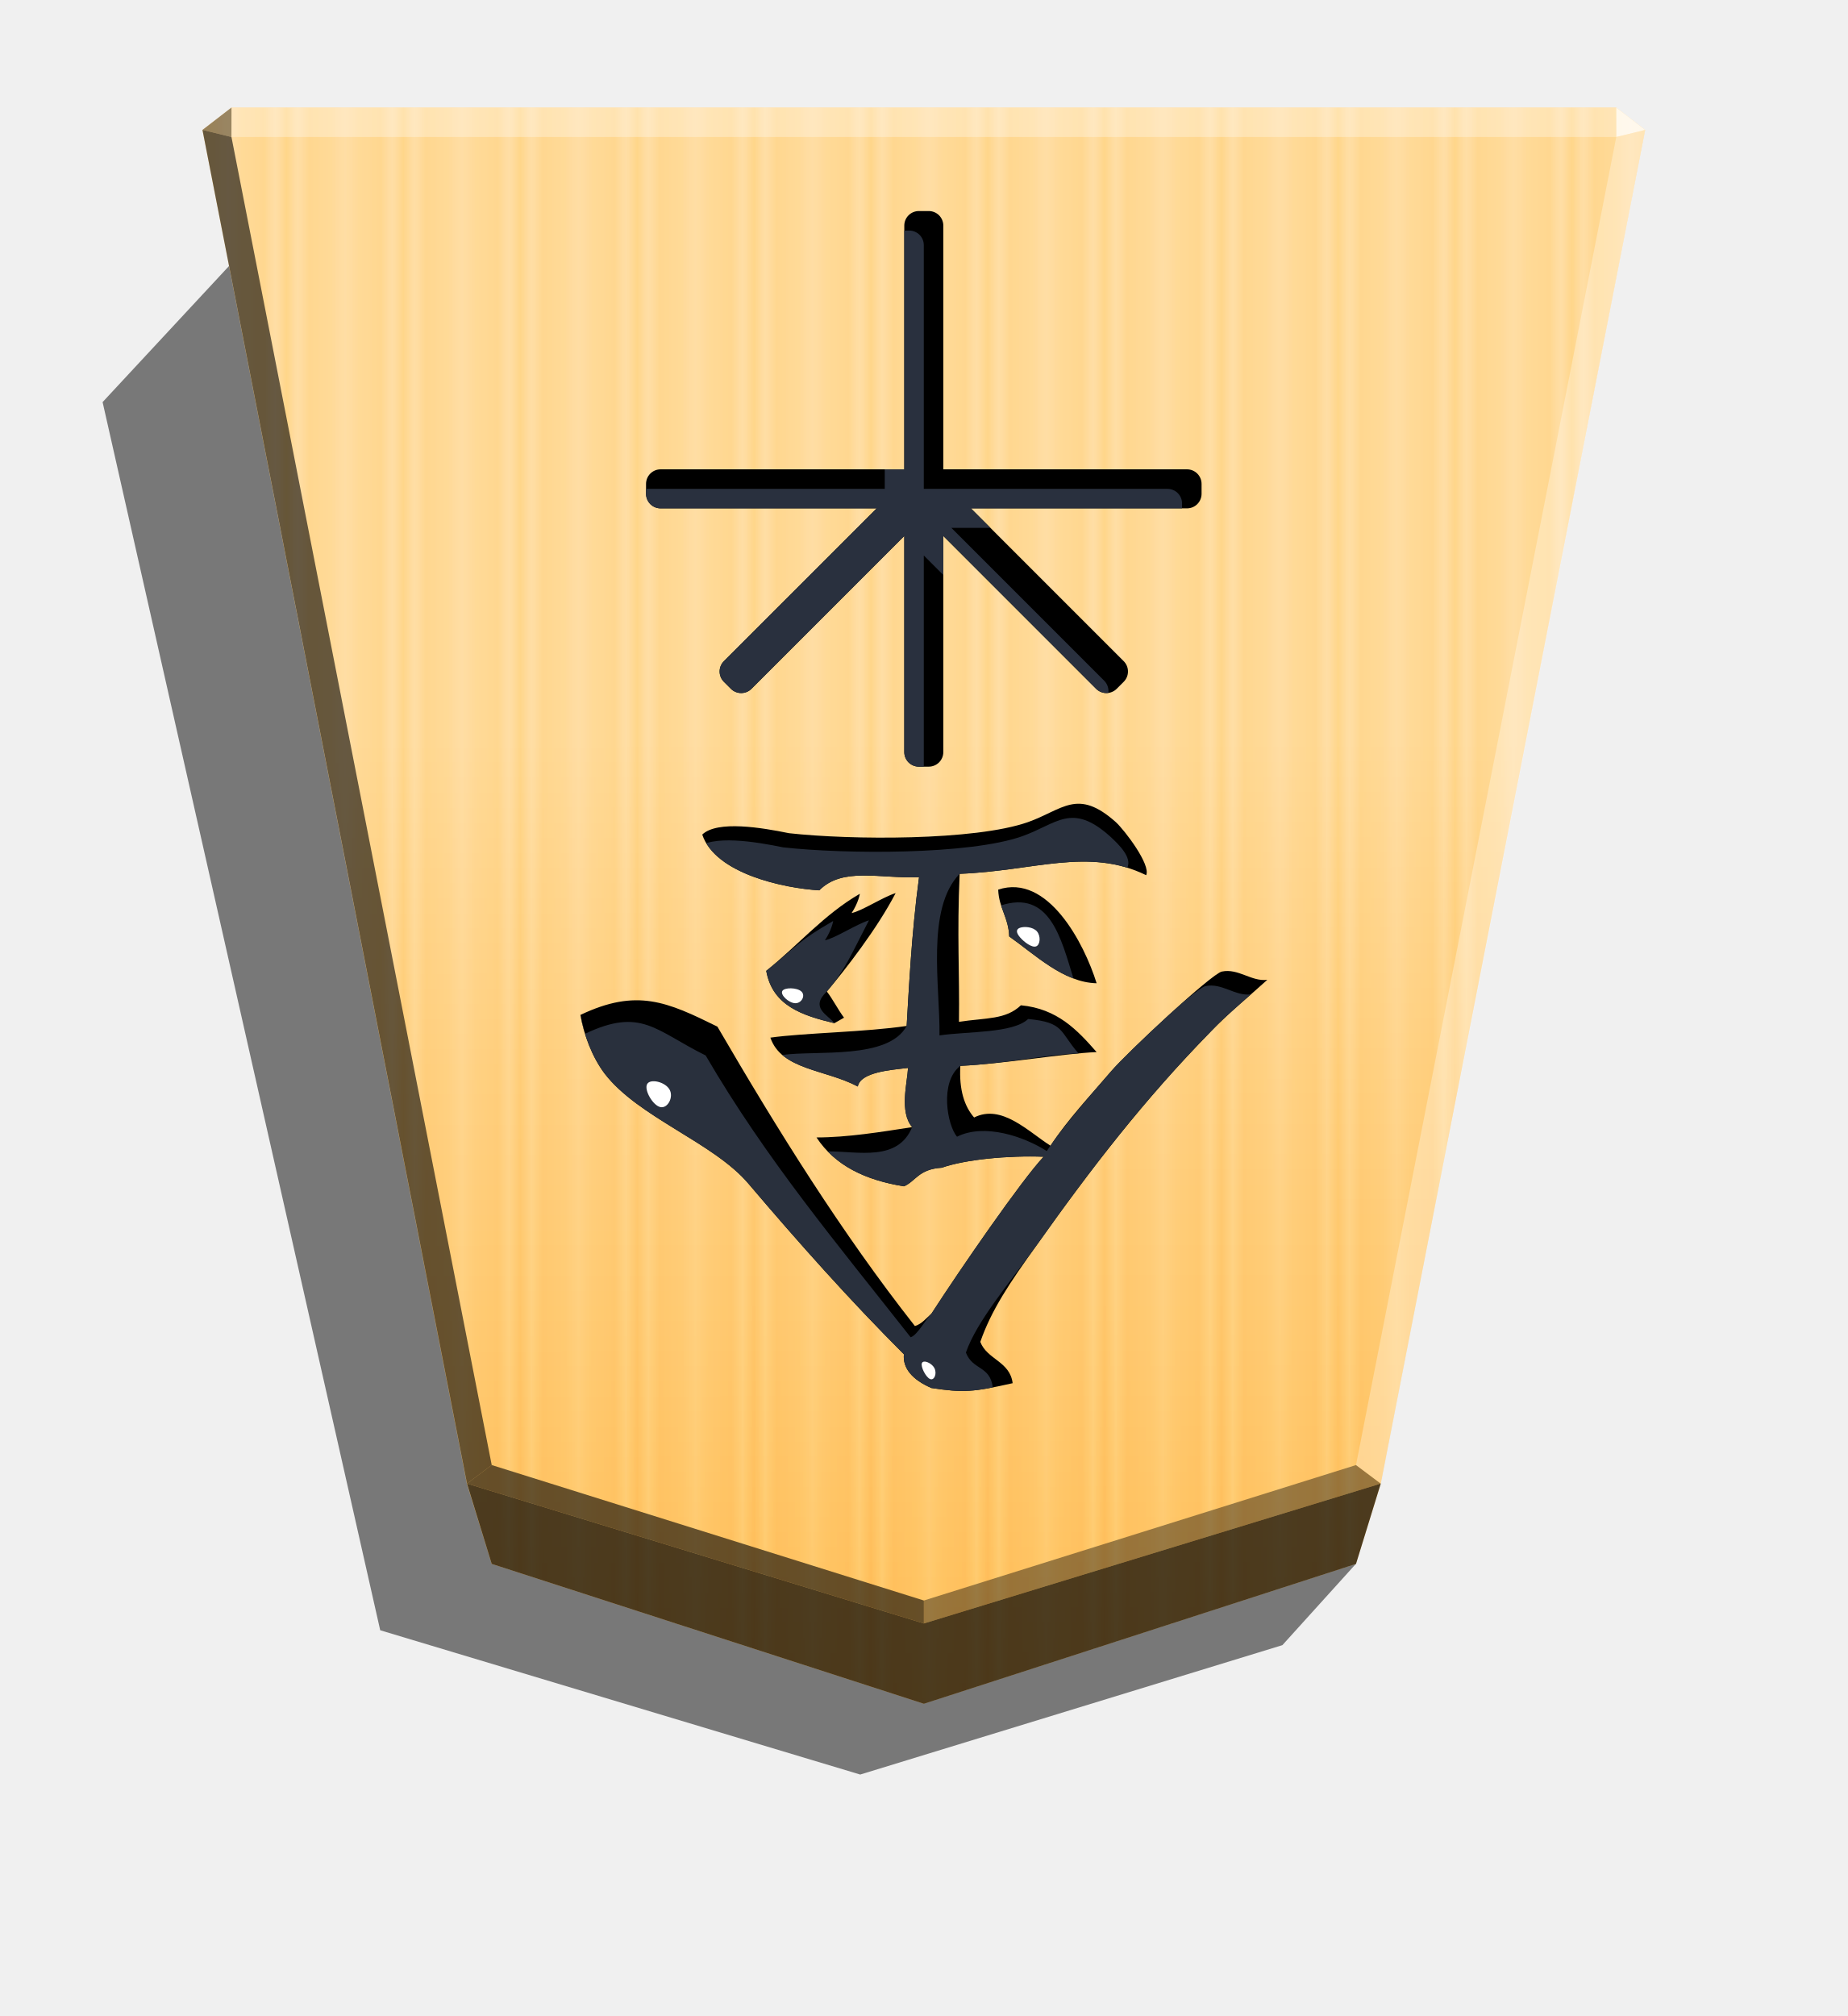
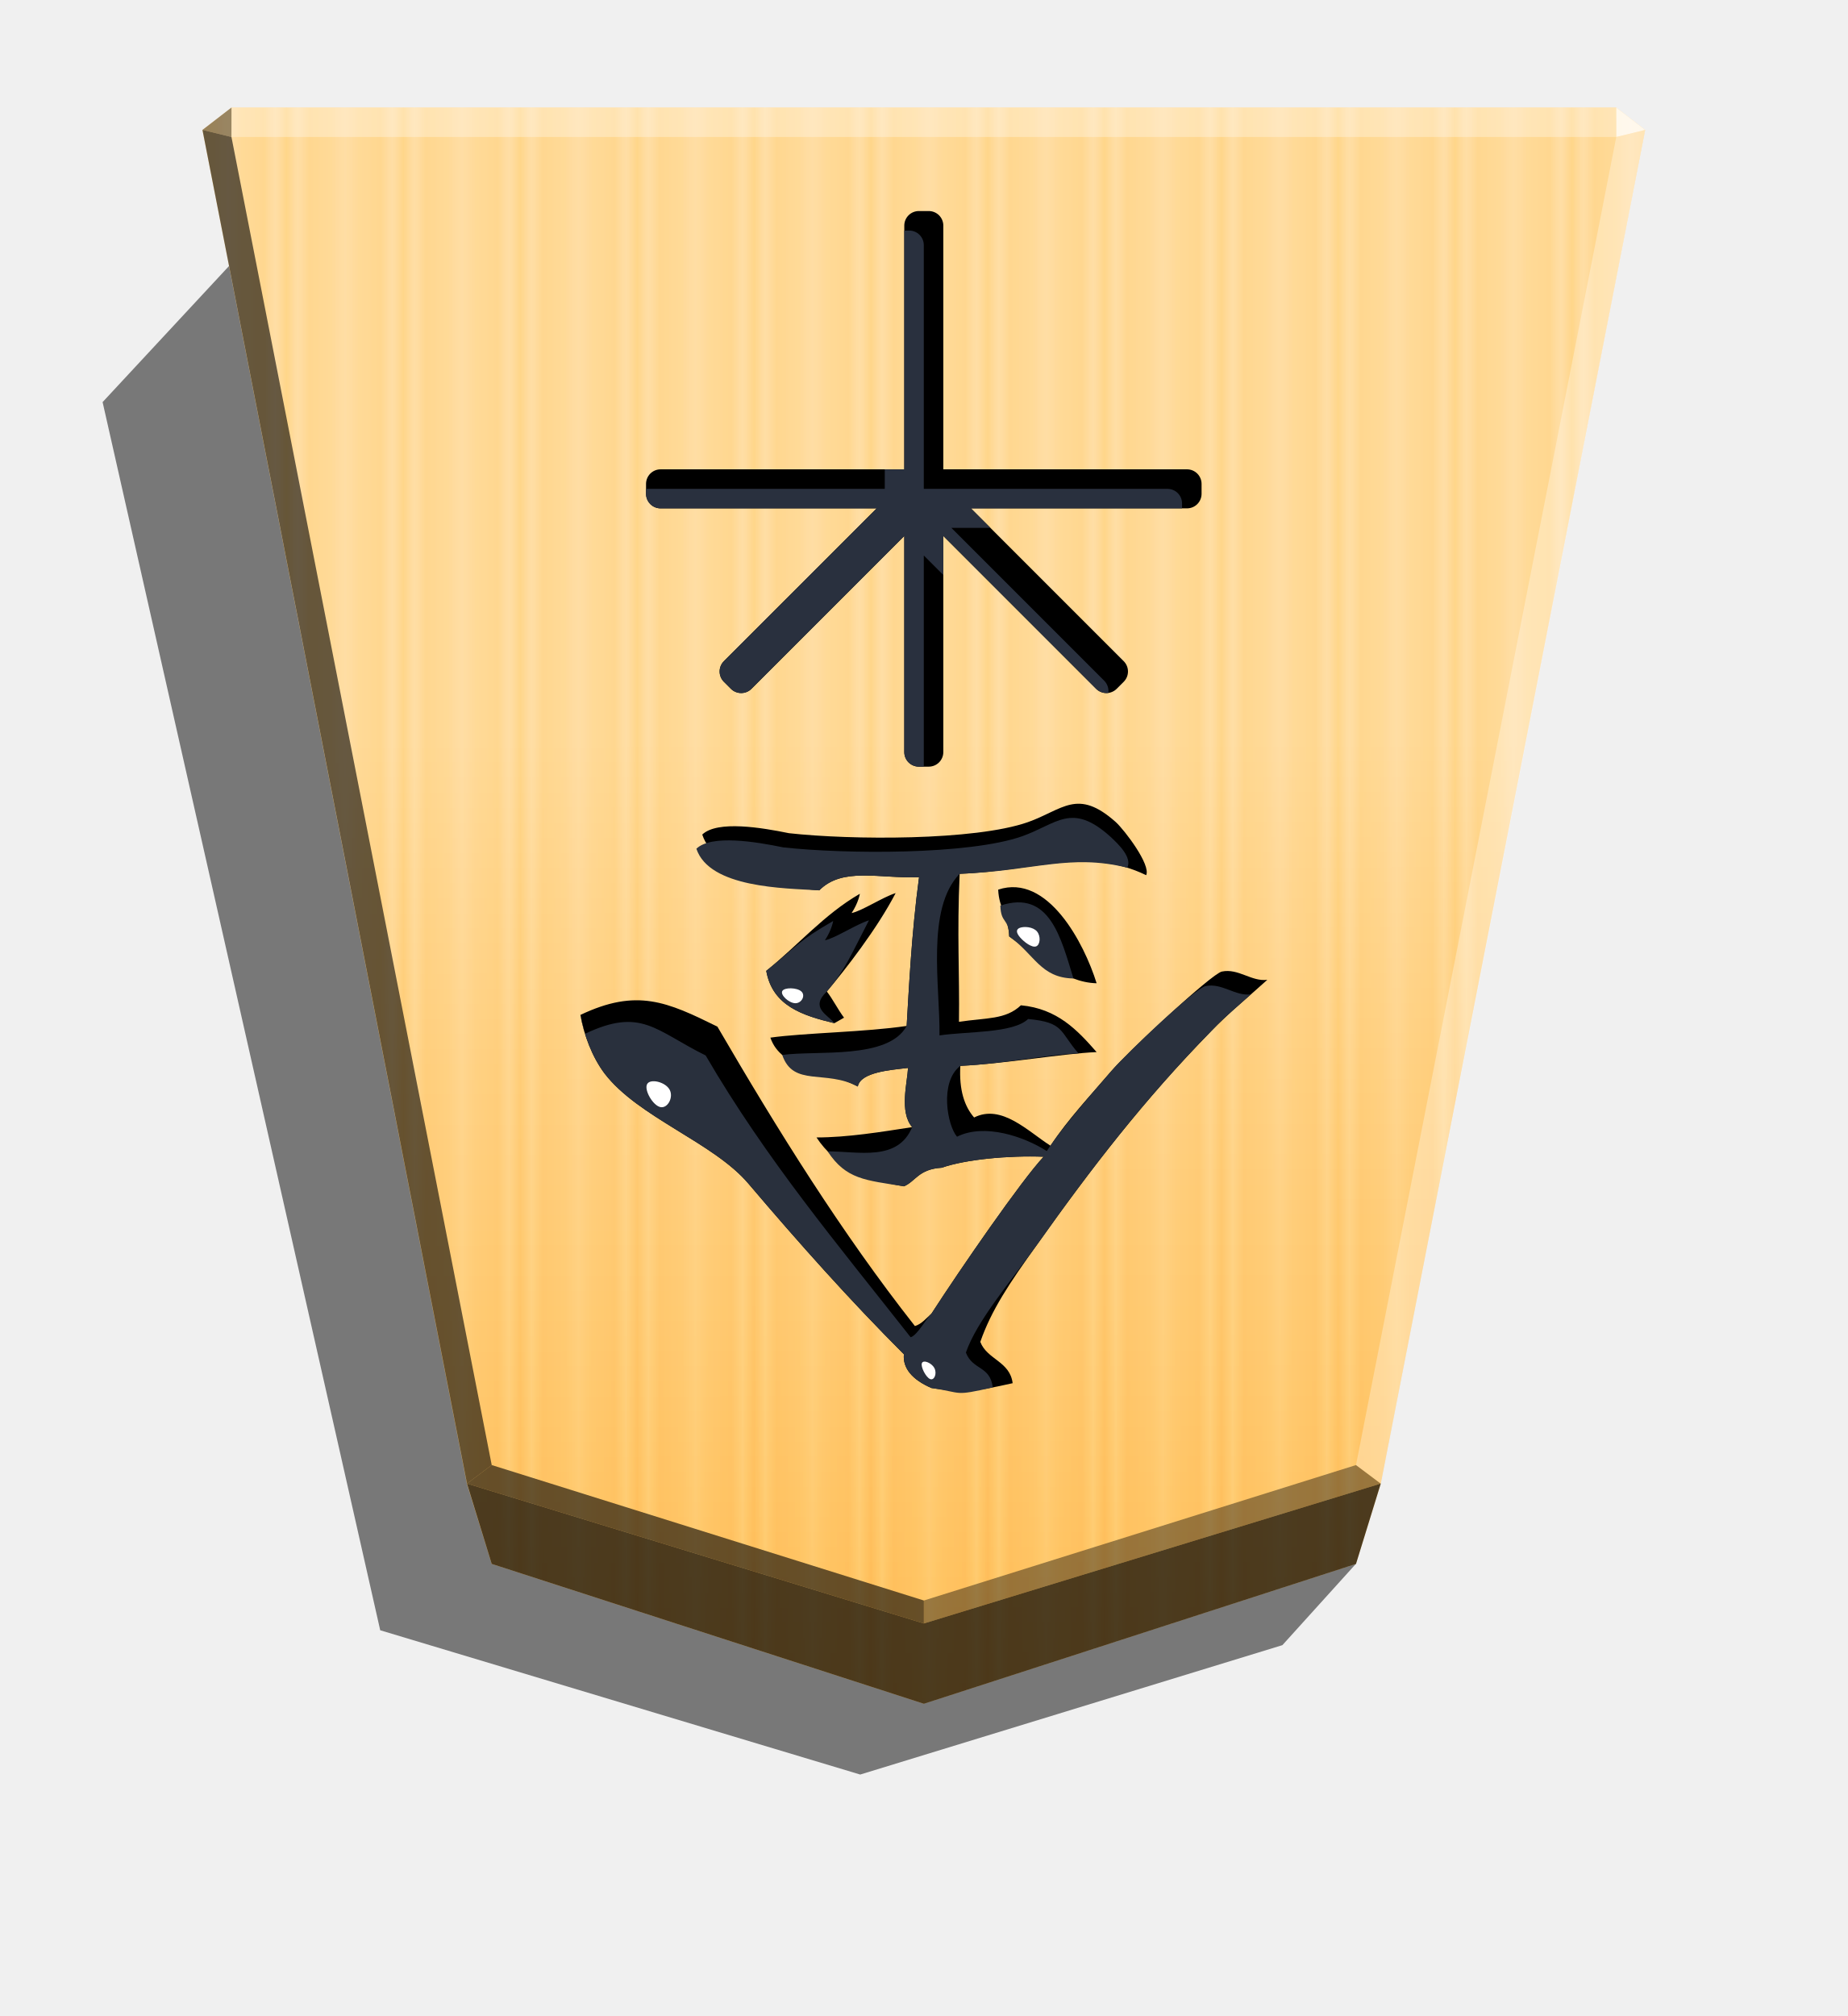
<svg xmlns="http://www.w3.org/2000/svg" width="498.898" height="544.252" viewBox="0 0 1320 1440">
  <defs>
    <linearGradient id="1KI_svg__a" x1="-1430.769" x2="-1409.955" y1="-77.47" y2="-77.47" gradientUnits="userSpaceOnUse" spreadMethod="reflect">
      <stop offset="0" stop-color="#ffd285" />
      <stop offset=".232" stop-color="#ffcd79" />
      <stop offset=".616" stop-color="#ffca73" />
      <stop offset=".808" stop-color="#ffd386" />
      <stop offset="1" stop-color="#ffc86e" />
    </linearGradient>
    <linearGradient id="1KI_svg__b" x1="-905.02" x2="-904.556" y1="-384.47" y2="184.159" gradientUnits="userSpaceOnUse">
      <stop offset="0" />
      <stop offset=".603" stop-color="#fff" />
    </linearGradient>
    <clipPath id="1KI_svg__c">
      <path stroke-width="1.534" d="M1808.815-1033.572a7.223 7.223 0 0 1-7.239-7.239v-120.827h-120.827a7.223 7.223 0 0 1-7.239-7.239v-4.879a7.223 7.223 0 0 1 7.239-7.239h107.142l-75.763-75.759a7.22 7.22 0 0 1 0-10.237l3.451-3.451a7.223 7.223 0 0 1 10.238 0l75.759 75.763v-107.143a7.223 7.223 0 0 1 7.239-7.239h4.878a7.223 7.223 0 0 1 7.239 7.239v107.143l75.759-75.763a7.223 7.223 0 0 1 10.238 0l3.451 3.451a7.22 7.22 0 0 1 0 10.237l-75.759 75.759h107.139a7.224 7.224 0 0 1 7.239 7.239v4.879a7.224 7.224 0 0 1-7.239 7.239h-120.827v120.827a7.223 7.223 0 0 1-7.239 7.239zm2.436-137.74h.01z" />
-     </clipPath>
-     <clipPath id="1KI_svg__d">
-       <path stroke-width="24.395" d="M414.651 724.944c2.458 14.259 8.359 29.993 17.209 41.793 24.092 31.468 77.686 49.168 102.762 78.669 35.893 42.285 72.277 83.094 111.12 121.937-.984 9.834 5.9 18.192 19.667 24.092 23.109 3.442 29.501 2.95 58.018-3.442-1.967-15.734-18.192-16.717-23.109-29.501 7.867-22.617 20.651-41.793 40.81-69.819 38.351-54.085 76.21-103.253 124.395-152.421 11.801-12.292 28.518-26.059 39.826-36.384-11.309 1.475-20.65-8.359-32.451-5.9-7.375 1.475-67.852 58.018-79.161 71.294-14.75 17.209-30.976 34.418-43.268 53.102-16.226-10.325-34.91-29.993-54.577-20.159-6.883-7.867-10.817-19.667-9.834-36.876 31.959-1.475 73.261-8.85 97.353-9.834-13.767-15.734-28.026-30.976-54.085-33.434-10.817 10.325-24.584 8.85-44.252 11.8.492-34.909-1.475-61.952.492-105.712 53.102-1.967 91.945-19.176 133.246.983 3.441-7.375-15.242-31.959-21.634-37.86-27.534-24.584-37.86-8.85-62.936 0-37.859 13.275-126.362 12.784-170.613 7.867-19.176-3.933-51.135-9.342-61.952.983 9.342 28.026 58.51 38.351 83.586 39.826 16.717-16.717 42.284-8.359 71.294-9.342-5.408 39.826-7.375 81.619-8.85 106.203-29.501 4.425-72.769 4.917-97.353 8.359 7.867 23.109 39.335 22.617 62.444 34.909 1.967-10.325 23.601-11.8 35.893-13.275-.492 10.325-6.392 31.468 2.95 42.285-22.126 3.442-46.218 7.375-68.344 7.375 13.275 20.159 34.909 30.484 62.443 34.909 8.359-3.442 10.325-12.292 27.043-13.275 16.717-5.9 47.693-8.85 72.769-7.867-15.734 16.717-59.494 80.144-80.144 112.103-3.442 2.95-6.883 7.375-11.8 8.85-52.61-66.869-97.845-139.638-141.113-213.882-35.893-17.701-57.527-27.534-97.845-8.359zm132.754-31.468c4.426 25.076 26.06 31.959 48.677 37.368l6.884-3.933c-4.426-5.9-8.359-13.767-12.292-18.684 13.275-15.734 35.893-44.743 49.168-70.311-9.342 2.95-24.092 12.784-31.468 14.259 4.917-7.375 5.9-13.767 5.9-13.767-25.568 14.75-44.252 36.876-66.869 55.068m165.697-58.018c.492 13.275 7.375 19.667 7.867 33.434 18.192 12.784 38.843 32.943 62.443 33.434-8.85-28.518-34.909-78.669-70.311-66.869z" />
    </clipPath>
  </defs>
  <path d="m968.624 1117.058-52.496 58.046-301.599 92.427-342.906-103.058L73.297 287.212l92.022-99.032z" opacity=".5" />
  <path fill="url(#1KI_svg__a)" d="m-1220.686-340.838-153.963 49.823-8.809 28.459-94.245 482.361 10.349 7.986h493.336l10.348-7.986-94.244-482.361-8.809-28.459z" transform="translate(-1787.64 533.54)scale(-2.0051)" />
  <path fill="url(#1KI_svg__b)" d="m-905.02-384.47-153.963 49.823-8.809 26.778-94.245 484.042 10.349 7.986h493.336l10.349-7.986-94.244-482.219-8.809-28.601z" opacity=".25" style="mix-blend-mode:overlay" transform="translate(-1154.688 446.054)scale(-2.0051)" />
  <path d="m165.355 97.854.043-21.064-20.75 16.013zm821.025 961.863-17.664-13.248L660 1143.218v16.402z" opacity=".4" />
  <path d="m333.62 1059.717 17.664-13.248L660 1143.218v16.402z" opacity=".6" />
  <path d="m333.62 1059.717 17.664-13.248L165.355 97.854l-20.707-5.052z" opacity=".6" />
  <g fill="#fff">
    <path d="m986.38 1059.717-17.664-13.248 185.93-948.615 20.707-5.052z" opacity=".3" />
    <path d="m1154.646 97.854-.043-21.064 20.75 16.013z" opacity=".8" />
    <path d="M1154.646 97.854H165.355l.043-21.064h989.205z" opacity=".3" />
  </g>
  <path d="m351.283 1117.065-17.663-57.348L660 1159.62l326.38-99.903-17.663 57.348L660 1216.968z" opacity=".7" />
  <path d="M656.441 150.745a10.405 10.405 0 0 0-10.428 10.428v174.064H471.949a10.405 10.405 0 0 0-10.428 10.428v7.028a10.405 10.405 0 0 0 10.428 10.428h154.349L517.154 472.259a10.406 10.406 0 0 0 0 14.748l4.971 4.971a10.406 10.406 0 0 0 14.748 0l109.139-109.144v154.35a10.405 10.405 0 0 0 10.428 10.428h7.028a10.405 10.405 0 0 0 10.428-10.428v-154.35l109.139 109.144a10.406 10.406 0 0 0 14.748 0l4.971-4.971a10.406 10.406 0 0 0 0-14.748L693.616 363.121H847.96a10.405 10.405 0 0 0 10.428-10.428v-7.028a10.405 10.405 0 0 0-10.428-10.428H673.897V161.173a10.405 10.405 0 0 0-10.428-10.428zm3.509 198.429h.014z" />
  <path fill="#29303e" d="M1799.134-1043.253a7.223 7.223 0 0 1-7.239-7.239v-120.827h-120.827a7.223 7.223 0 0 1-7.239-7.239v-4.878a7.223 7.223 0 0 1 7.239-7.239h107.143l-75.763-75.759a7.223 7.223 0 0 1 0-10.238l3.451-3.451a7.22 7.22 0 0 1 10.237 0l75.759 75.763v-107.142a7.223 7.223 0 0 1 7.239-7.239h4.879a7.224 7.224 0 0 1 7.239 7.239v107.142l75.759-75.763a7.22 7.22 0 0 1 10.237 0l3.451 3.451a7.223 7.223 0 0 1 0 10.238l-75.759 75.759h107.139a7.224 7.224 0 0 1 7.239 7.239v4.878a7.223 7.223 0 0 1-7.239 7.239h-120.827v120.827a7.223 7.223 0 0 1-7.239 7.239zm2.436-137.74h.01v-.01z" clip-path="url(#1KI_svg__c)" transform="matrix(1.4406 0 0 -1.4406 -1949.339 -1338.219)" />
  <path d="M414.651 724.944c2.458 14.259 8.359 29.993 17.209 41.793 24.092 31.468 77.686 49.168 102.762 78.669 35.893 42.285 72.277 83.094 111.12 121.937-.984 9.834 5.9 18.192 19.667 24.092 23.109 3.442 29.501 2.95 58.018-3.442-1.967-15.734-18.192-16.717-23.109-29.501 7.867-22.617 20.651-41.793 40.81-69.819 38.351-54.085 76.21-103.253 124.395-152.421 11.801-12.292 28.518-26.059 39.826-36.384-11.309 1.475-20.65-8.359-32.451-5.9-7.375 1.475-67.852 58.018-79.161 71.294-14.75 17.209-30.976 34.418-43.268 53.102-16.226-10.325-34.91-29.993-54.577-20.159-6.883-7.867-10.817-19.667-9.834-36.876 31.959-1.475 73.261-8.85 97.353-9.834-13.767-15.734-28.026-30.976-54.085-33.434-10.817 10.325-24.584 8.85-44.251 11.8.492-34.909-1.475-61.952.492-105.712 53.102-1.967 91.944-19.176 133.246.983 3.441-7.375-15.242-31.959-21.634-37.86-27.534-24.584-37.86-8.85-62.936 0-37.859 13.275-126.362 12.784-170.613 7.867-19.176-3.933-51.135-9.342-61.952.983 9.342 28.026 58.51 38.351 83.586 39.826 16.717-16.717 42.284-8.359 71.294-9.342-5.408 39.826-7.375 81.619-8.85 106.203-29.501 4.425-72.769 4.917-97.353 8.359 7.867 23.109 39.335 22.617 62.444 34.909 1.967-10.325 23.601-11.8 35.893-13.275-.492 10.325-6.392 31.468 2.95 42.285-22.126 3.442-46.218 7.375-68.344 7.375 13.275 20.159 34.909 30.484 62.443 34.909 8.359-3.442 10.325-12.292 27.043-13.275 16.717-5.9 47.693-8.85 72.769-7.867-15.734 16.717-59.494 80.144-80.144 112.103-3.442 2.95-6.883 7.375-11.8 8.85-52.61-66.869-97.845-139.638-141.113-213.882-35.893-17.701-57.527-27.534-97.845-8.359zm132.754-31.468c4.426 25.076 26.059 31.959 48.677 37.368l6.884-3.933c-4.426-5.9-8.359-13.767-12.292-18.684 13.275-15.734 35.893-44.743 49.168-70.311-9.342 2.95-24.092 12.784-31.468 14.259 4.917-7.375 5.9-13.767 5.9-13.767-25.568 14.75-44.252 36.876-66.869 55.068m165.697-58.018c.492 13.275 7.375 19.667 7.867 33.434 18.192 12.784 38.843 32.943 62.443 33.434-8.85-28.518-34.909-78.669-70.311-66.869z" />
-   <path fill="#29303d" d="M414.651 724.944c2.458 14.259 8.359 29.993 17.209 41.793 24.092 31.468 77.686 49.168 102.762 78.669 35.893 42.285 72.277 83.094 111.12 121.937-.984 9.834 5.9 18.192 19.667 24.092 23.109 3.442 15.312 5.98 43.83-.411-1.967-15.734-14.3-12.12-19.217-24.904 7.867-22.617 30.948-49.42 51.107-77.446 38.351-54.085 76.21-103.253 124.395-152.421 11.801-12.292 16.821-15.674 28.129-25.999-11.309 1.475-20.65-8.359-32.451-5.9-7.375 1.475-56.155 47.633-67.464 60.908-14.75 17.209-33.645 38.231-45.937 56.915-16.226-10.325-44.444-20.077-64.111-10.244-6.883-7.867-12.76-39.105 2.37-50.605 31.959-1.475 60.31-7.921 84.403-8.905-13.767-15.734-9.927-22.11-35.986-24.568-10.817 10.325-43.652 8.78-63.319 11.73.492-34.909-9.865-90.363 14.412-115.436 53.102-1.967 78.493-14.592 119.794-4.348 3.441-7.375-5.986-16.522-12.378-22.422-27.534-24.584-37.86-8.85-62.936 0-37.859 13.275-126.362 12.784-170.613 7.867-19.176-3.933-51.135-9.342-61.952.983 9.342 28.026 62.705 28.245 87.781 29.72 16.717-16.717 42.284-8.359 71.294-9.342-5.408 39.826-7.375 81.619-8.85 106.203-13.103 24.256-64.302 17.291-88.886 20.733 7.867 23.109 30.868 10.243 53.977 22.535 1.967-10.325 23.601-11.8 35.893-13.275-.492 10.325-6.392 31.468 2.95 42.285-10.304 24.798-38.276 17.303-60.401 17.303 13.275 20.159 26.966 20.556 54.501 24.981 8.359-3.442 10.325-12.292 27.043-13.275 16.717-5.9 47.693-8.85 72.769-7.867-15.734 16.717-59.494 80.144-80.144 112.103-3.442 2.95-9.934 15.384-14.851 16.859-52.61-66.869-103.184-127.053-146.452-201.297-35.893-17.701-45.883-34.633-86.201-15.458zm132.754-31.468c4.426 25.076 26.059 31.959 48.677 37.368-4.426-5.9-17.873-10.845-5.408-22.617 13.275-15.734 16.825-25.294 30.1-50.861-9.342 2.95-24.092 12.784-31.468 14.259 4.917-7.375 5.9-13.767 5.9-13.767-25.568 14.75-25.184 17.427-47.801 35.619zm167.222-46.6c.492 13.275 5.85 8.249 6.342 22.016 18.192 12.784 22.298 29.543 45.898 30.035-8.85-28.518-16.838-63.851-52.24-52.051" clip-path="url(#1KI_svg__d)" />
+   <path fill="#29303d" d="M414.651 724.944c2.458 14.259 8.359 29.993 17.209 41.793 24.092 31.468 77.686 49.168 102.762 78.669 35.893 42.285 72.277 83.094 111.12 121.937-.984 9.834 5.9 18.192 19.667 24.092 23.109 3.442 15.312 5.98 43.83-.411-1.967-15.734-14.3-12.12-19.217-24.904 7.867-22.617 30.948-49.42 51.107-77.446 38.351-54.085 76.21-103.253 124.395-152.421 11.801-12.292 16.821-15.674 28.129-25.999-11.309 1.475-20.65-8.359-32.451-5.9-7.375 1.475-56.155 47.633-67.464 60.908-14.75 17.209-33.645 38.231-45.937 56.915-16.226-10.325-44.444-20.077-64.111-10.244-6.883-7.867-12.76-39.105 2.37-50.605 31.959-1.475 60.31-7.921 84.403-8.905-13.767-15.734-9.927-22.11-35.986-24.568-10.817 10.325-43.652 8.78-63.319 11.73.492-34.909-9.865-90.363 14.412-115.436 53.102-1.967 78.493-14.592 119.794-4.348 3.441-7.375-5.986-16.522-12.378-22.422-27.534-24.584-37.86-8.85-62.936 0-37.859 13.275-126.362 12.784-170.613 7.867-19.176-3.933-51.135-9.342-61.952.983 9.342 28.026 62.705 28.245 87.781 29.72 16.717-16.717 42.284-8.359 71.294-9.342-5.408 39.826-7.375 81.619-8.85 106.203-13.103 24.256-64.302 17.291-88.886 20.733 7.867 23.109 30.868 10.243 53.977 22.535 1.967-10.325 23.601-11.8 35.893-13.275-.492 10.325-6.392 31.468 2.95 42.285-10.304 24.798-38.276 17.303-60.401 17.303 13.275 20.159 26.966 20.556 54.501 24.981 8.359-3.442 10.325-12.292 27.043-13.275 16.717-5.9 47.693-8.85 72.769-7.867-15.734 16.717-59.494 80.144-80.144 112.103-3.442 2.95-9.934 15.384-14.851 16.859-52.61-66.869-103.184-127.053-146.452-201.297-35.893-17.701-45.883-34.633-86.201-15.458zm132.754-31.468c4.426 25.076 26.059 31.959 48.677 37.368-4.426-5.9-17.873-10.845-5.408-22.617 13.275-15.734 16.825-25.294 30.1-50.861-9.342 2.95-24.092 12.784-31.468 14.259 4.917-7.375 5.9-13.767 5.9-13.767-25.568 14.75-25.184 17.427-47.801 35.619zm167.222-46.6c.492 13.275 5.85 8.249 6.342 22.016 18.192 12.784 22.298 29.543 45.898 30.035-8.85-28.518-16.838-63.851-52.24-52.051" />
  <path fill="#fff" d="M471.651 790.751c5.338 1.27 9.767-7.092 6.644-12.544s-13.801-7.995-16.016-3.812 4.034 15.086 9.372 16.356m96.488-74.171c4.556.091 7.467-5.49 4.366-8.372s-12.217-3.066-13.672-.274 4.75 8.556 9.306 8.647zm96.336 268.468c2.986 1.207 5.039-3.975 3.08-7.774s-7.933-6.214-8.961-3.622 2.894 10.189 5.881 11.396m75.703-309.069c2.981-1.101 3.481-7.397.585-10.712s-9.19-3.645-12.174-2.542-2.656 3.637.243 6.95 8.365 7.405 11.346 6.304" />
</svg>
